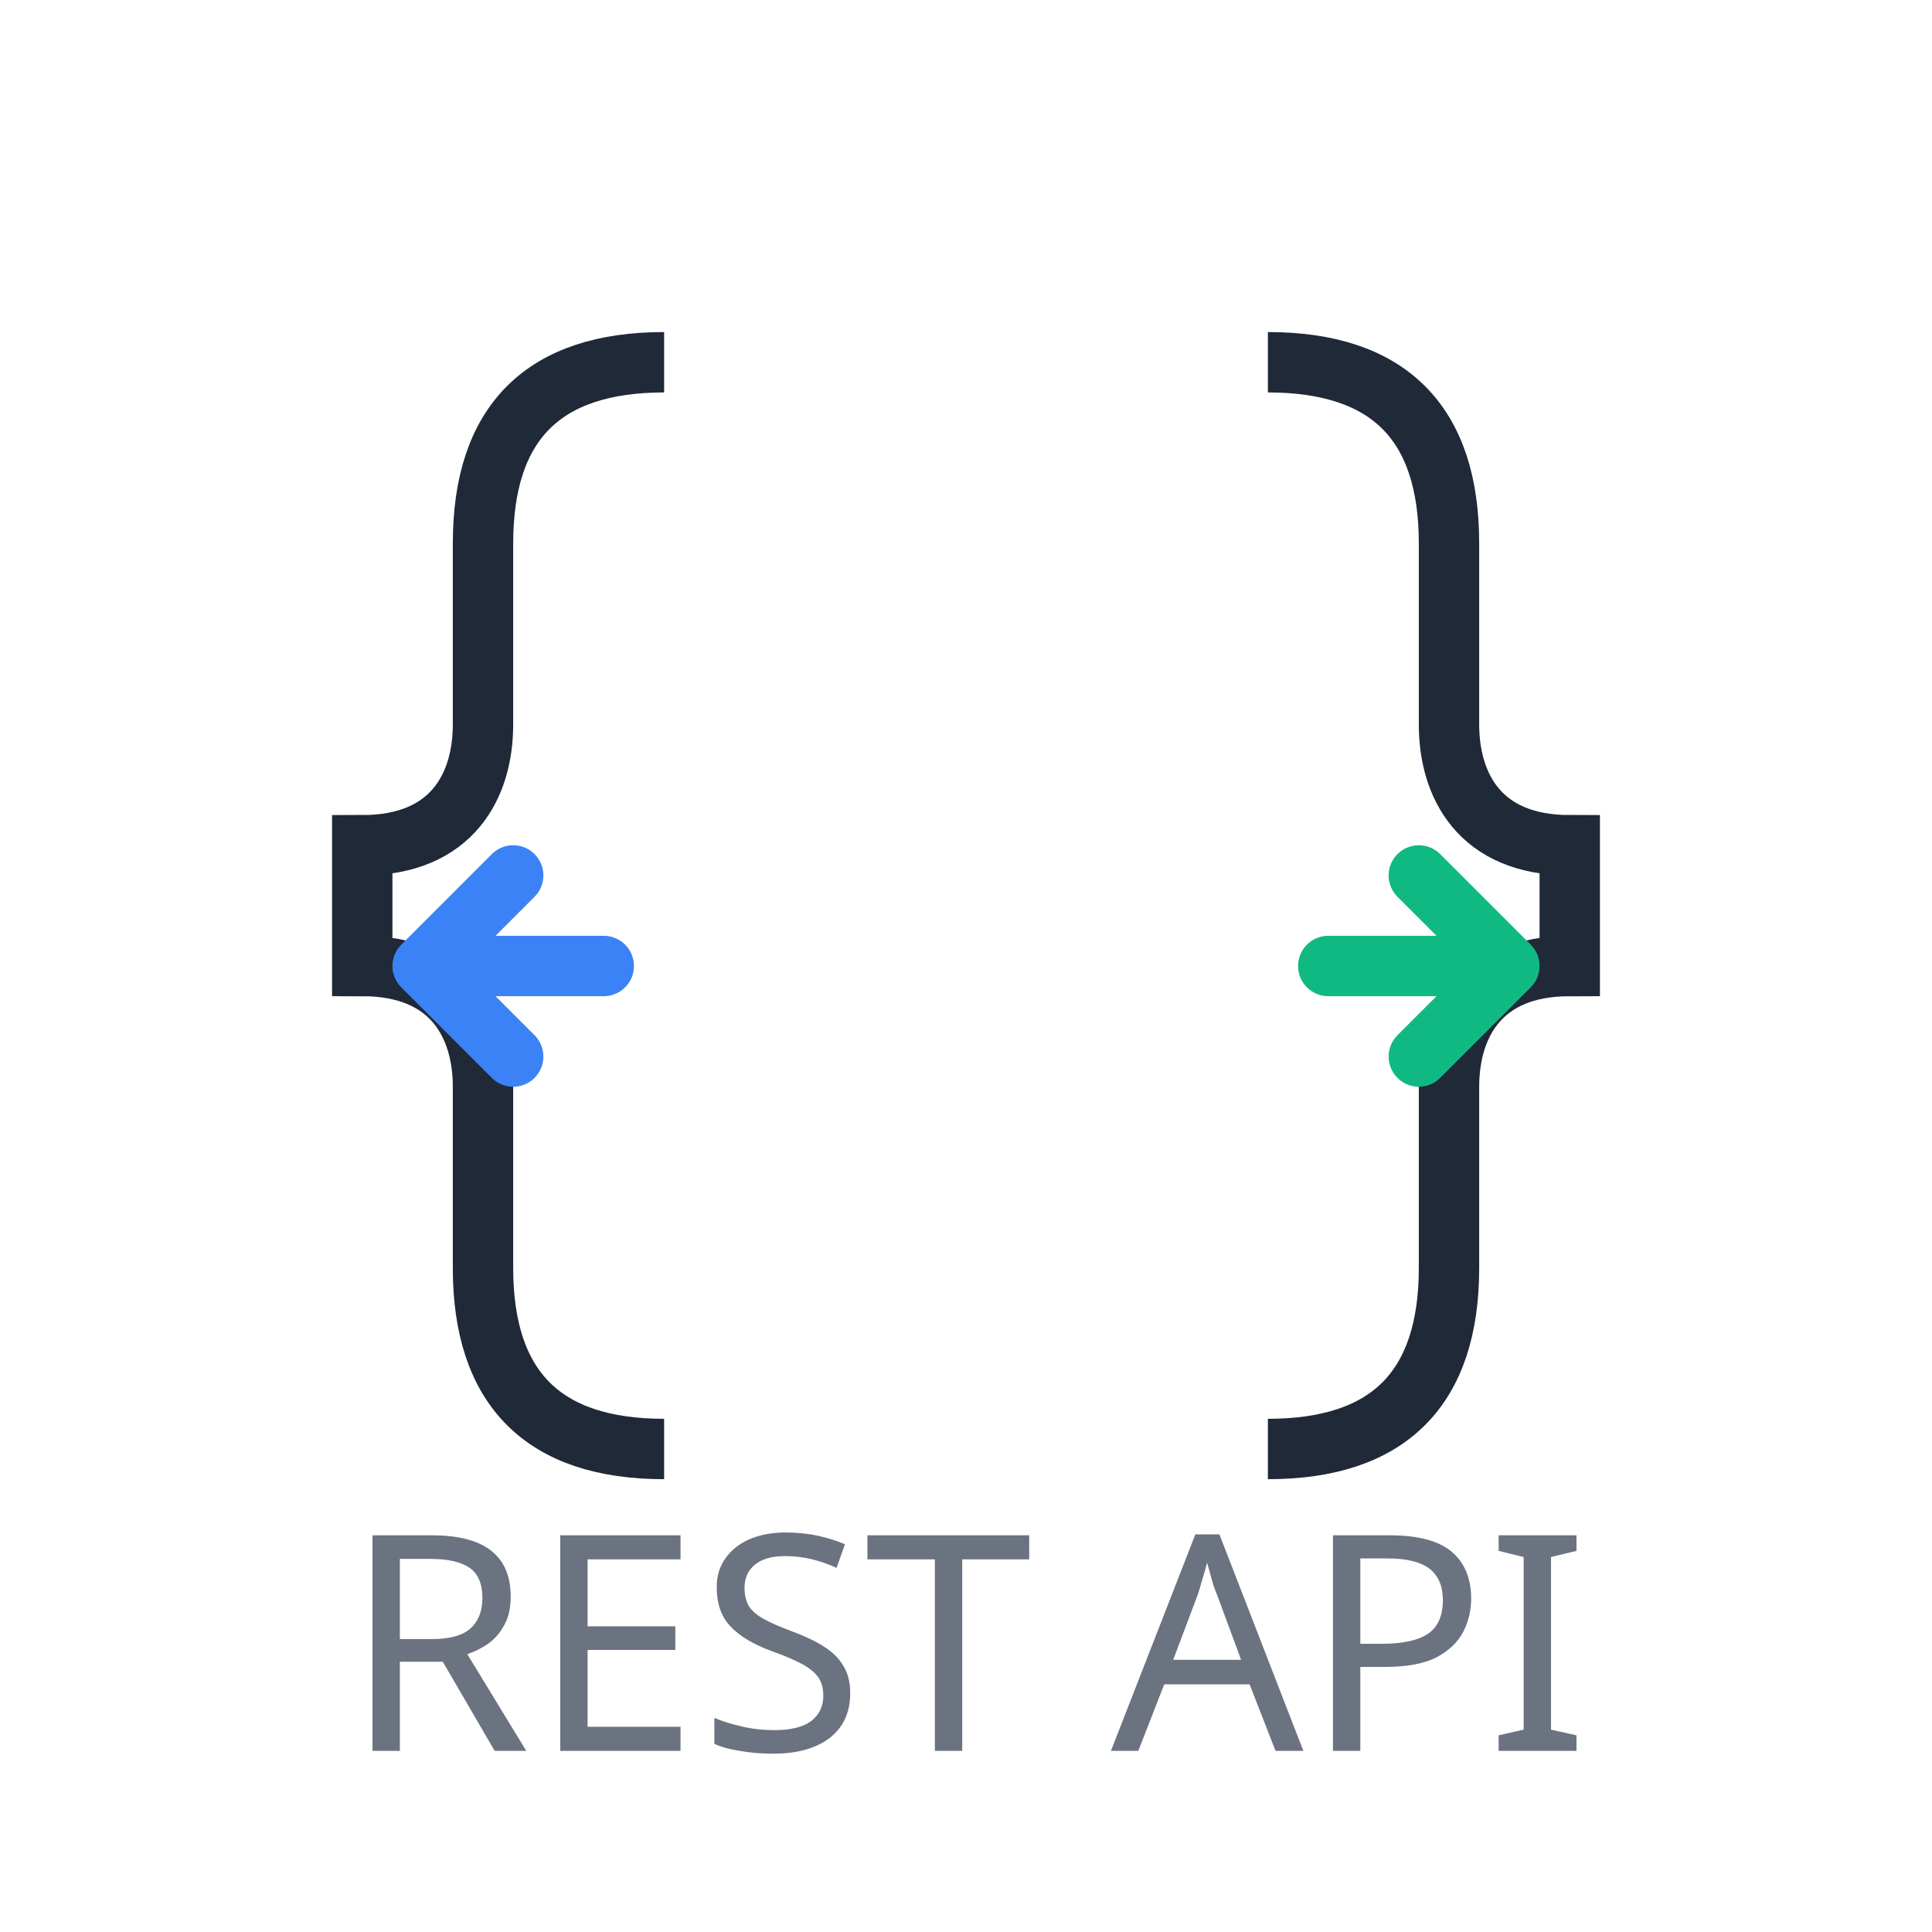
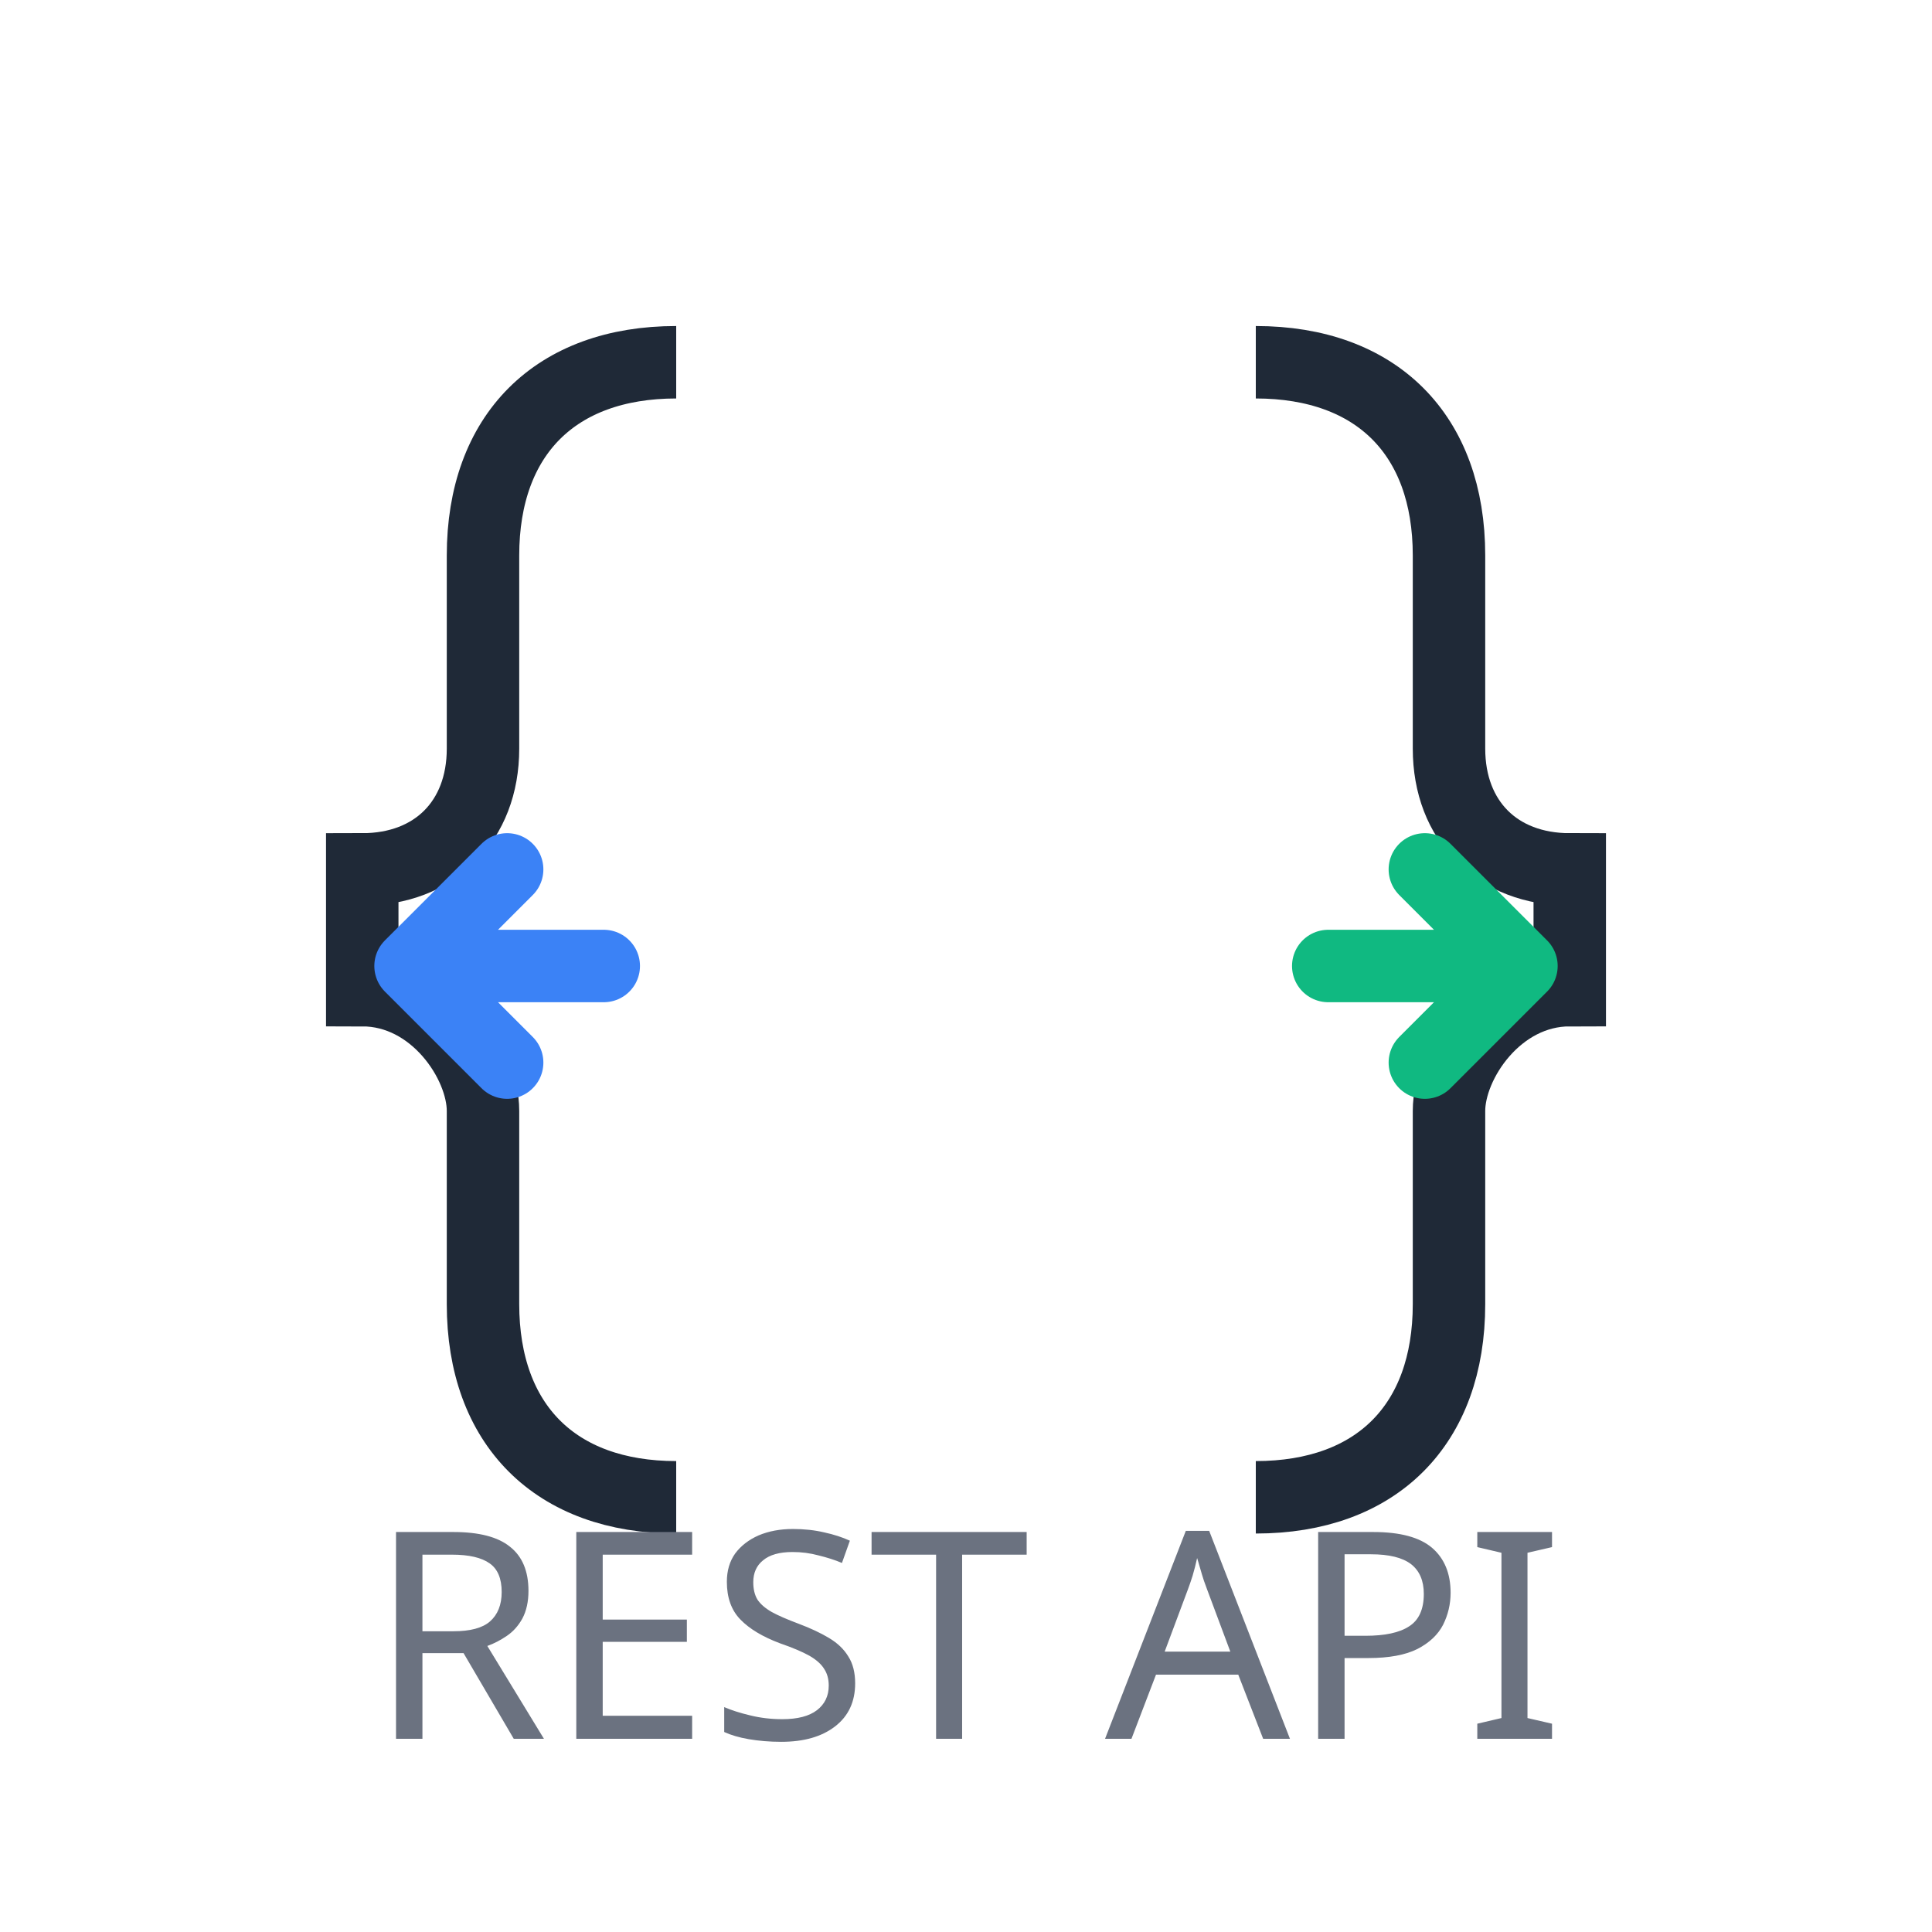
- <svg xmlns="http://www.w3.org/2000/svg" width="64" height="64" viewBox="0 0 64 64" fill="none">
-   <path d="M22 12c-4 0-6 2-6 6v6c0 2-1 4-4 4v4c3 0 4 2 4 4v6c0 4 2 6 6 6" stroke="#1F2937" stroke-width="2" fill="none" />
-   <path d="M42 12c4 0 6 2 6 6v6c0 2 1 4 4 4v4c-3 0-4 2-4 4v6c0 4-2 6-6 6" stroke="#1F2937" stroke-width="2" fill="none" />
-   <path d="M20 32h-6m0 0l3-3m-3 3l3 3" stroke="#3B82F6" stroke-width="2" stroke-linecap="round" stroke-linejoin="round" />
-   <path d="M44 32h6m0 0l-3-3m3 3l-3 3" stroke="#10B981" stroke-width="2" stroke-linecap="round" stroke-linejoin="round" />
-   <text x="32" y="58" text-anchor="middle" font-size="10" fill="#6B7280" font-family="sans-serif">REST API</text>
+ <svg xmlns="http://www.w3.org/2000/svg" width="80" height="80" viewBox="0 0 80 80" fill="none">
+   <path d="M28 15c-5 0-8 3-8 8v8c0 3-2 5-5 5v5c3 0 5 3 5 5v8c0 5 3 8 8 8" stroke="#1F2937" stroke-width="3" fill="none" />
+   <path d="M52 15c5 0 8 3 8 8v8c0 3 2 5 5 5v5c-3 0-5 3-5 5v8c0 5-3 8-8 8" stroke="#1F2937" stroke-width="3" fill="none" />
+   <path d="M25 40h-8m0 0l4-4m-4 4l4 4" stroke="#3B82F6" stroke-width="3" stroke-linecap="round" stroke-linejoin="round" />
+   <path d="M55 40h8m0 0l-4-4m4 4l-4 4" stroke="#10B981" stroke-width="3" stroke-linecap="round" stroke-linejoin="round" />
+   <text x="40" y="72" text-anchor="middle" font-size="12" fill="#6B7280" font-family="sans-serif">REST API</text>
</svg>
